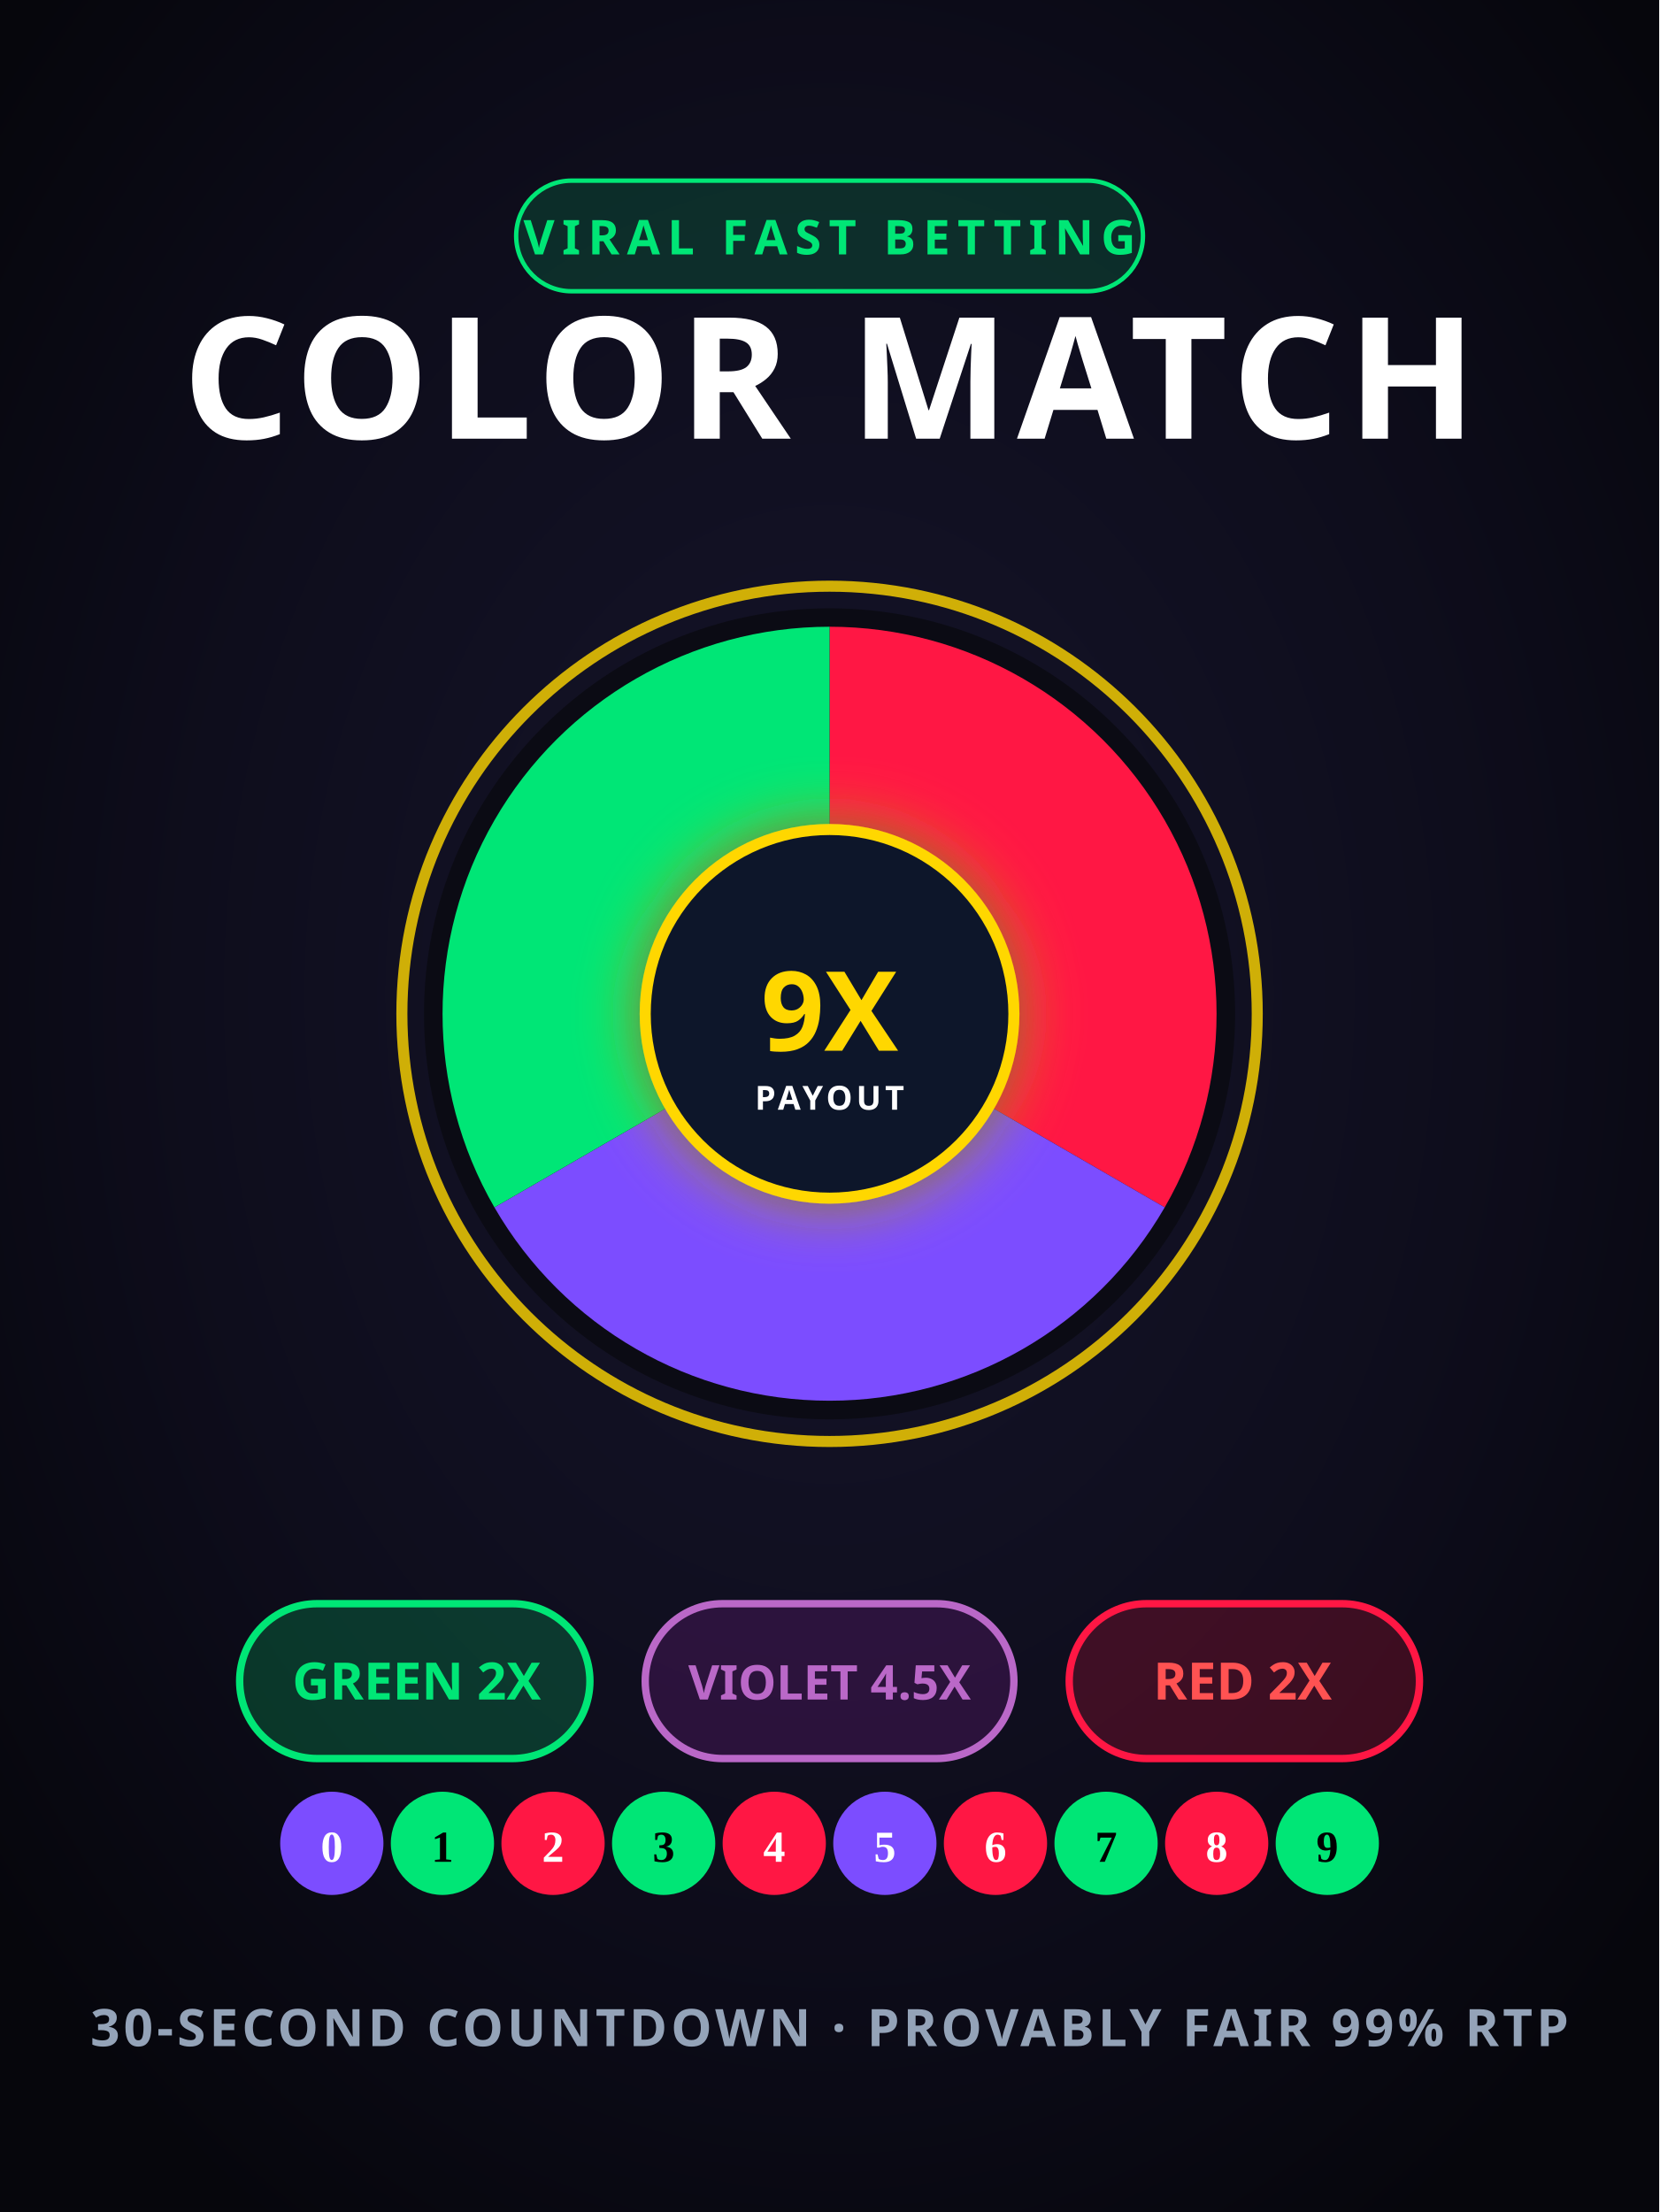
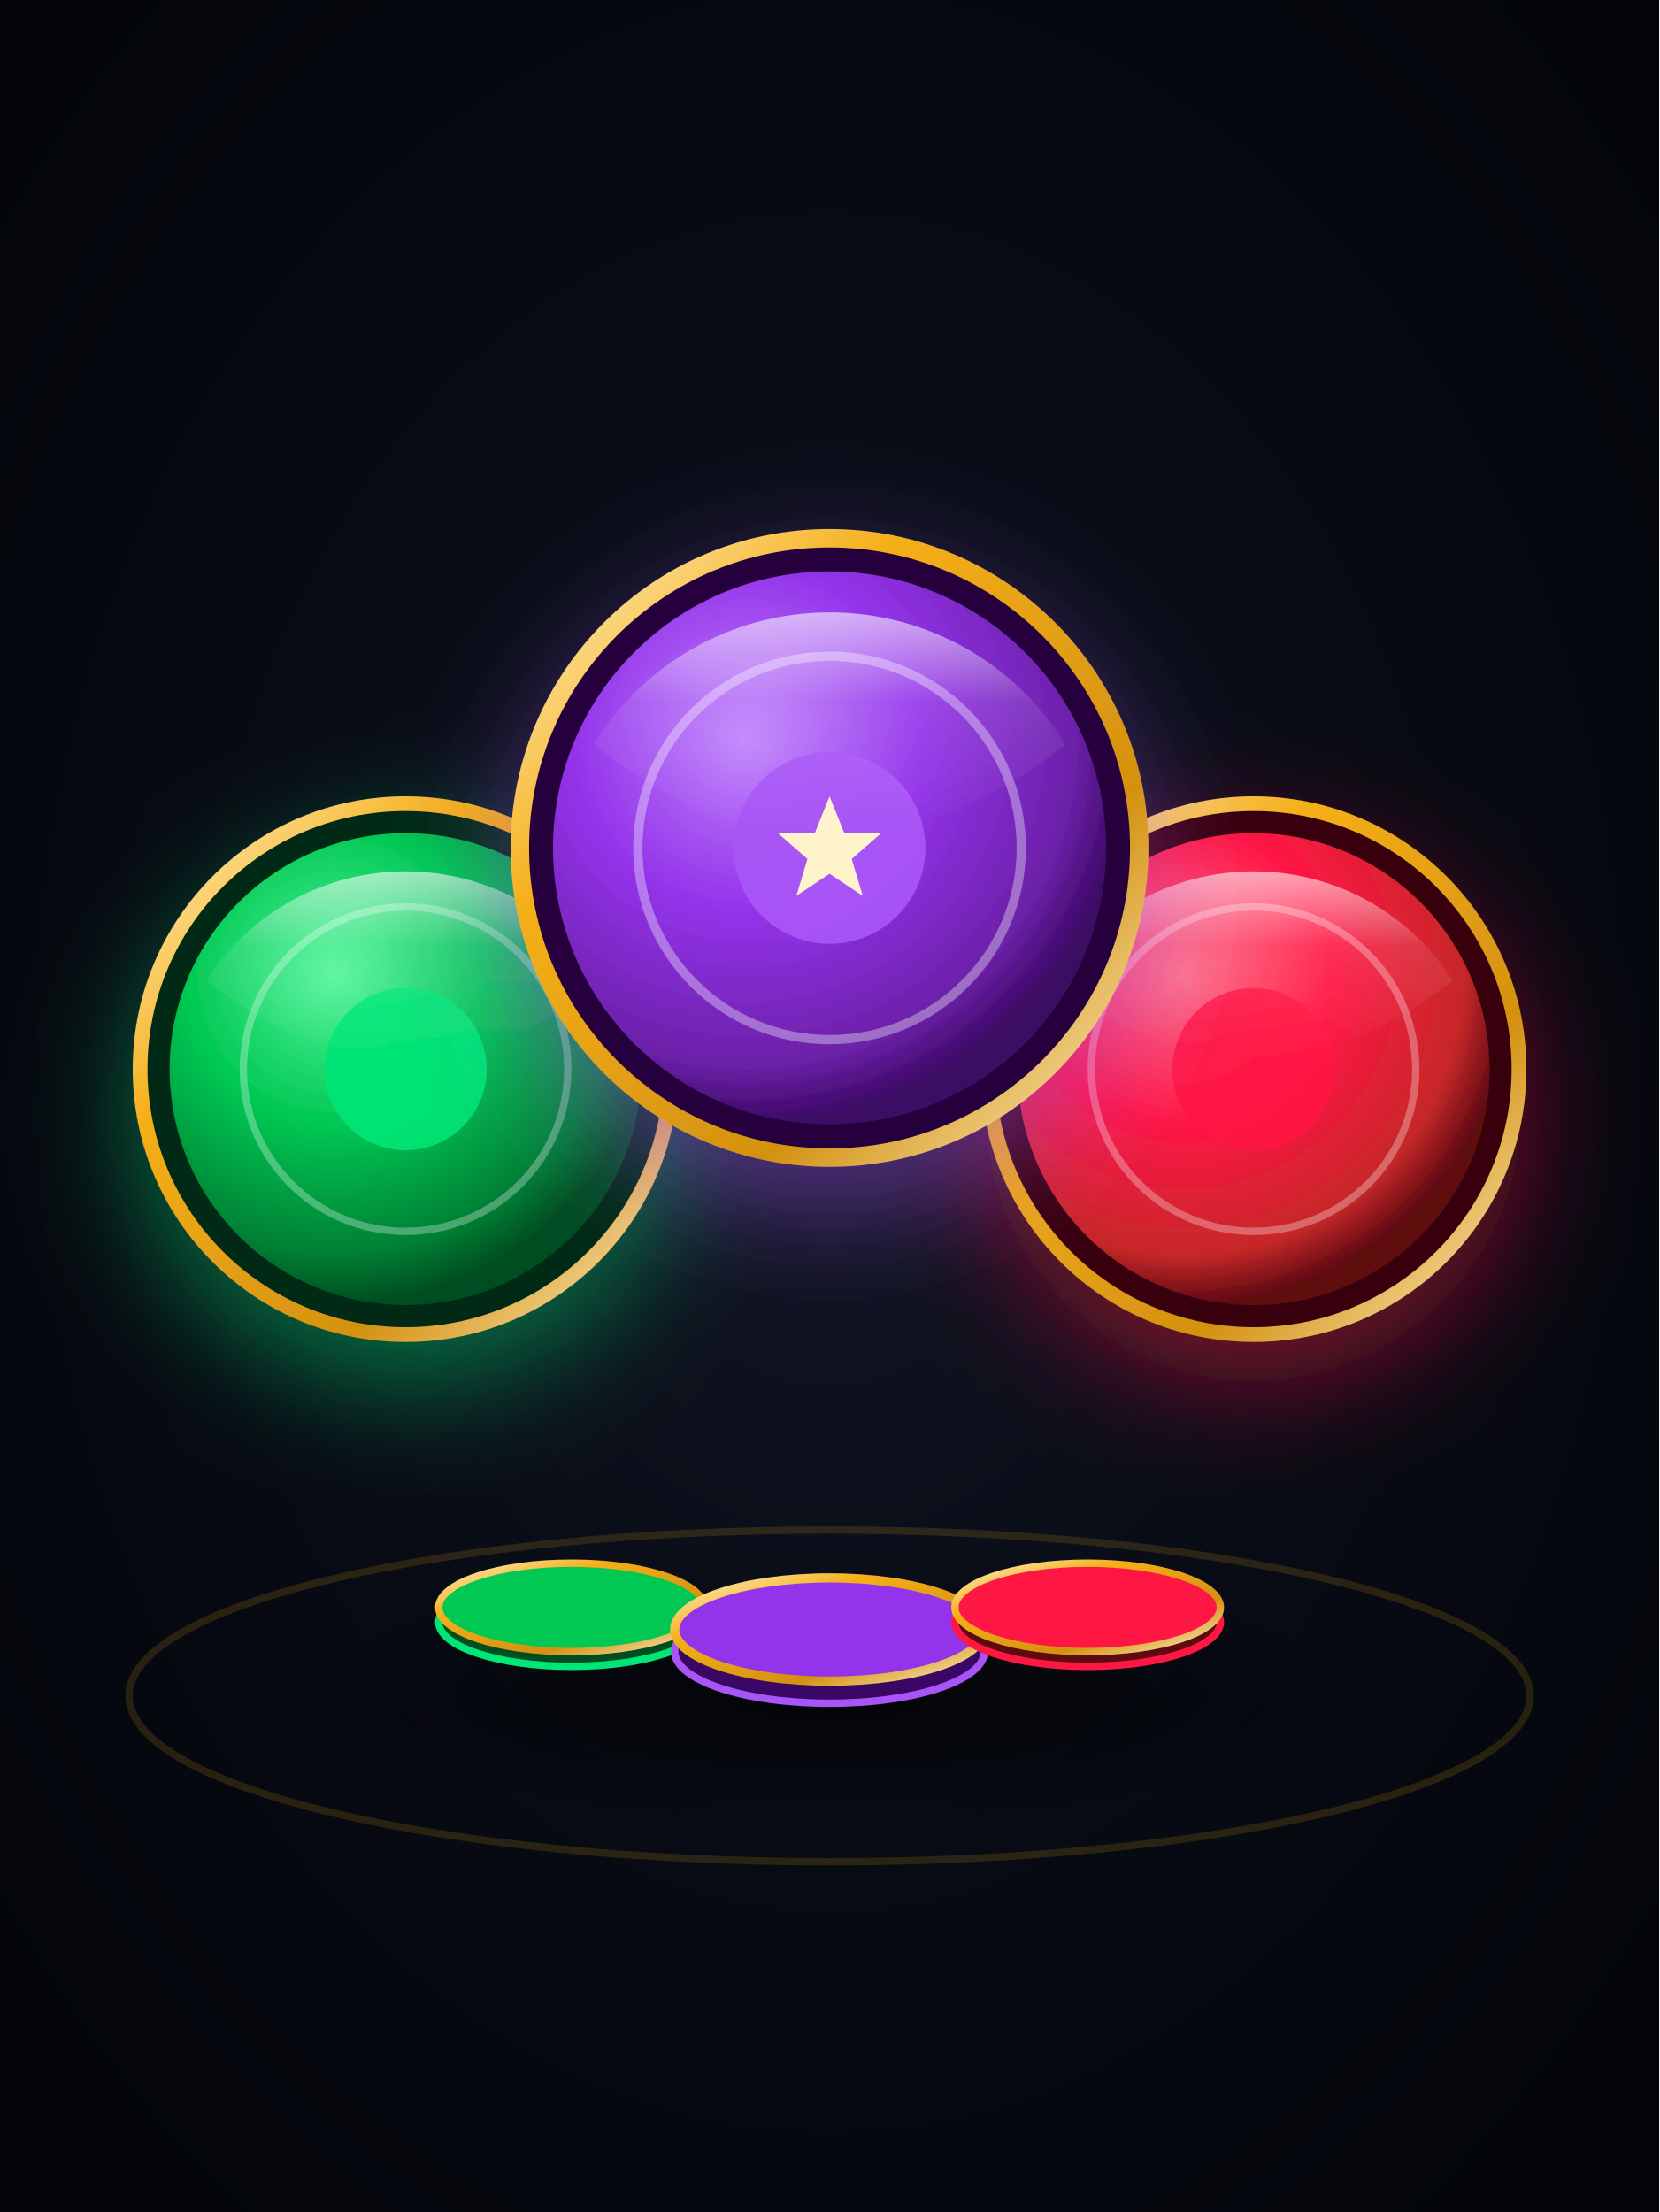
<svg xmlns="http://www.w3.org/2000/svg" viewBox="0 0 450 600" width="100%" height="100%">
  <defs>
-     <radialGradient id="cyberBg" cx="50%" cy="45%" r="65%">
-       <stop offset="0%" stop-color="#16152b" />
-       <stop offset="60%" stop-color="#0e0d1c" />
-       <stop offset="100%" stop-color="#06060c" />
+     <radialGradient id="bgGlow" cx="50%" cy="48%" r="65%">
+       <stop offset="0%" stop-color="#111625" />
+       <stop offset="55%" stop-color="#080b14" />
+       <stop offset="100%" stop-color="#03050a" />
    </radialGradient>
-     <filter id="neonGlow" x="-20%" y="-20%" width="140%" height="140%">
-       <feGaussianBlur stdDeviation="8" result="blur" />
-       <feComposite in="SourceGraphic" in2="blur" operator="over" />
+     <linearGradient id="glassGloss" x1="0%" y1="0%" x2="0%" y2="100%">
+       <stop offset="0%" stop-color="#ffffff" stop-opacity="0.6" />
+       <stop offset="40%" stop-color="#ffffff" stop-opacity="0.1" />
+       <stop offset="100%" stop-color="#ffffff" stop-opacity="0" />
+     </linearGradient>
+     <radialGradient id="greenDisc" cx="35%" cy="30%" r="70%">
+       <stop offset="0%" stop-color="#55f59c" />
+       <stop offset="45%" stop-color="#00c853" />
+       <stop offset="85%" stop-color="#007e33" />
+       <stop offset="100%" stop-color="#004d20" />
+     </radialGradient>
+     <filter id="greenGlow" x="-30%" y="-30%" width="160%" height="160%">
+       <feDropShadow dx="0" dy="12" stdDeviation="16" flood-color="#00e676" flood-opacity="0.45" />
    </filter>
+     <radialGradient id="violetDisc" cx="35%" cy="30%" r="70%">
+       <stop offset="0%" stop-color="#c084fc" />
+       <stop offset="45%" stop-color="#9333ea" />
+       <stop offset="85%" stop-color="#6b21a8" />
+       <stop offset="100%" stop-color="#3b0764" />
+     </radialGradient>
+     <filter id="violetGlow" x="-30%" y="-30%" width="160%" height="160%">
+       <feDropShadow dx="0" dy="12" stdDeviation="16" flood-color="#a855f7" flood-opacity="0.45" />
+     </filter>
+     <radialGradient id="redDisc" cx="35%" cy="30%" r="70%">
+       <stop offset="0%" stop-color="#ff6b81" />
+       <stop offset="45%" stop-color="#ff1744" />
+       <stop offset="85%" stop-color="#c62828" />
+       <stop offset="100%" stop-color="#5f0911" />
+     </radialGradient>
+     <filter id="redGlow" x="-30%" y="-30%" width="160%" height="160%">
+       <feDropShadow dx="0" dy="12" stdDeviation="16" flood-color="#ff1744" flood-opacity="0.45" />
+     </filter>
+     <linearGradient id="goldRim" x1="0%" y1="0%" x2="100%" y2="100%">
+       <stop offset="0%" stop-color="#fff3cc" />
+       <stop offset="30%" stop-color="#f5af19" />
+       <stop offset="70%" stop-color="#d49110" />
+       <stop offset="100%" stop-color="#fff3cc" />
+     </linearGradient>
+     <radialGradient id="floorShadow" cx="50%" cy="50%" r="50%">
+       <stop offset="0%" stop-color="#000000" stop-opacity="0.7" />
+       <stop offset="100%" stop-color="#000000" stop-opacity="0" />
+     </radialGradient>
  </defs>
-   <rect width="450" height="600" fill="url(#cyberBg)" />
-   <g transform="translate(225, 75)">
-     <rect x="-85" y="-26" width="170" height="30" rx="15" fill="rgba(0, 230, 118, 0.15)" stroke="#00e676" stroke-width="1.2" />
-     <text x="0" y="-6" text-anchor="middle" fill="#00e676" font-family="sans-serif" font-size="13" font-weight="800" letter-spacing="2">
-       VIRAL FAST BETTING
-     </text>
-     <text x="0" y="44" text-anchor="middle" fill="#ffffff" font-family="'Impact', sans-serif" font-size="46" font-weight="900" letter-spacing="2">
-       COLOR MATCH
-     </text>
+   <rect width="450" height="600" fill="url(#bgGlow)" />
+   <ellipse cx="225" cy="460" rx="190" ry="45" fill="none" stroke="rgba(245, 175, 25, 0.15)" stroke-width="2" />
+   <ellipse cx="225" cy="460" rx="150" ry="35" fill="url(#floorShadow)" />
+   <g transform="translate(110, 290)" filter="url(#greenGlow)">
+     <circle cx="0" cy="0" r="72" fill="#022a12" stroke="url(#goldRim)" stroke-width="4" />
+     <circle cx="0" cy="0" r="64" fill="url(#greenDisc)" />
+     <circle cx="0" cy="0" r="44" fill="none" stroke="rgba(255, 255, 255, 0.3)" stroke-width="2" />
+     <circle cx="0" cy="0" r="22" fill="#00e676" opacity="0.9" />
+     <path d="M -54 -24 A 64 64 0 0 1 54 -24 Q 0 18 -54 -24 Z" fill="url(#glassGloss)" />
  </g>
-   <g transform="translate(225, 275)">
-     <circle cx="0" cy="0" r="116" fill="none" stroke="#ffd700" stroke-width="3" opacity="0.8" />
-     <circle cx="0" cy="0" r="110" fill="#0b0b14" />
-     <path d="M 0 0 L 0 -105 A 105 105 0 0 1 90.9 52.5 Z" fill="#ff1744" />
-     <path d="M 0 0 L 90.9 52.5 A 105 105 0 0 1 -90.9 52.5 Z" fill="#7c4dff" />
-     <path d="M 0 0 L -90.9 52.5 A 105 105 0 0 1 0 -105 Z" fill="#00e676" />
-     <circle cx="0" cy="0" r="50" fill="#0f172a" stroke="#ffd700" stroke-width="3" filter="url(#neonGlow)" />
-     <text x="0" y="10" text-anchor="middle" fill="#ffd700" font-family="'Impact', sans-serif" font-size="30" font-weight="900">
-       9X
-     </text>
-     <text x="0" y="26" text-anchor="middle" fill="#fff" font-family="sans-serif" font-size="9" font-weight="800" letter-spacing="1">
-       PAYOUT
-     </text>
+   <g transform="translate(340, 290)" filter="url(#redGlow)">
+     <circle cx="0" cy="0" r="72" fill="#38060a" stroke="url(#goldRim)" stroke-width="4" />
+     <circle cx="0" cy="0" r="64" fill="url(#redDisc)" />
+     <circle cx="0" cy="0" r="44" fill="none" stroke="rgba(255, 255, 255, 0.3)" stroke-width="2" />
+     <circle cx="0" cy="0" r="22" fill="#ff1744" opacity="0.9" />
+     <path d="M -54 -24 A 64 64 0 0 1 54 -24 Q 0 18 -54 -24 Z" fill="url(#glassGloss)" />
  </g>
-   <g transform="translate(225, 435)">
-     <rect x="-160" y="0" width="95" height="42" rx="21" fill="rgba(0, 230, 118, 0.2)" stroke="#00e676" stroke-width="2" />
-     <text x="-112" y="26" text-anchor="middle" fill="#00e676" font-family="sans-serif" font-size="14" font-weight="900">GREEN 2X</text>
-     <rect x="-50" y="0" width="100" height="42" rx="21" fill="rgba(156, 39, 176, 0.2)" stroke="#ba68c8" stroke-width="2" />
-     <text x="0" y="26" text-anchor="middle" fill="#ba68c8" font-family="sans-serif" font-size="13" font-weight="900">VIOLET 4.5X</text>
-     <rect x="65" y="0" width="95" height="42" rx="21" fill="rgba(255, 23, 68, 0.2)" stroke="#ff1744" stroke-width="2" />
-     <text x="112" y="26" text-anchor="middle" fill="#ff5252" font-family="sans-serif" font-size="14" font-weight="900">RED 2X</text>
+   <g transform="translate(225, 230)" filter="url(#violetGlow)">
+     <circle cx="0" cy="0" r="84" fill="#25053d" stroke="url(#goldRim)" stroke-width="5" />
+     <circle cx="0" cy="0" r="75" fill="url(#violetDisc)" />
+     <circle cx="0" cy="0" r="52" fill="none" stroke="rgba(255, 255, 255, 0.35)" stroke-width="2.5" />
+     <circle cx="0" cy="0" r="26" fill="#a855f7" opacity="0.95" />
+     <polygon points="0,-14 4,-4 14,-4 6,3 9,13 0,7 -9,13 -6,3 -14,-4 -4,-4" fill="#fff3cc" />
+     <path d="M -64 -28 A 75 75 0 0 1 64 -28 Q 0 22 -64 -28 Z" fill="url(#glassGloss)" />
  </g>
-   <g transform="translate(225, 500)">
-     <circle cx="-135" cy="0" r="14" fill="#7c4dff" />
-     <text x="-135" y="5" text-anchor="middle" fill="#fff" font-size="12" font-weight="900">0</text>
-     <circle cx="-105" cy="0" r="14" fill="#00e676" />
-     <text x="-105" y="5" text-anchor="middle" fill="#000" font-size="12" font-weight="900">1</text>
-     <circle cx="-75" cy="0" r="14" fill="#ff1744" />
-     <text x="-75" y="5" text-anchor="middle" fill="#fff" font-size="12" font-weight="900">2</text>
-     <circle cx="-45" cy="0" r="14" fill="#00e676" />
-     <text x="-45" y="5" text-anchor="middle" fill="#000" font-size="12" font-weight="900">3</text>
-     <circle cx="-15" cy="0" r="14" fill="#ff1744" />
-     <text x="-15" y="5" text-anchor="middle" fill="#fff" font-size="12" font-weight="900">4</text>
-     <circle cx="15" cy="0" r="14" fill="#7c4dff" />
-     <text x="15" y="5" text-anchor="middle" fill="#fff" font-size="12" font-weight="900">5</text>
-     <circle cx="45" cy="0" r="14" fill="#ff1744" />
-     <text x="45" y="5" text-anchor="middle" fill="#fff" font-size="12" font-weight="900">6</text>
-     <circle cx="75" cy="0" r="14" fill="#00e676" />
-     <text x="75" y="5" text-anchor="middle" fill="#000" font-size="12" font-weight="900">7</text>
-     <circle cx="105" cy="0" r="14" fill="#ff1744" />
-     <text x="105" y="5" text-anchor="middle" fill="#fff" font-size="12" font-weight="900">8</text>
-     <circle cx="135" cy="0" r="14" fill="#00e676" />
-     <text x="135" y="5" text-anchor="middle" fill="#000" font-size="12" font-weight="900">9</text>
-   </g>
-   <g transform="translate(225, 555)">
-     <text x="0" y="0" text-anchor="middle" fill="#94a3b8" font-family="sans-serif" font-size="14" font-weight="700" letter-spacing="1">
-       30-SECOND COUNTDOWN · PROVABLY FAIR 99% RTP
-     </text>
+   <g transform="translate(225, 430)">
+     <ellipse cx="-70" cy="10" rx="36" ry="12" fill="#004d20" stroke="#00e676" stroke-width="2" />
+     <ellipse cx="-70" cy="6" rx="36" ry="12" fill="#00c853" stroke="url(#goldRim)" stroke-width="2" />
+     <ellipse cx="0" cy="18" rx="42" ry="14" fill="#3b0764" stroke="#a855f7" stroke-width="2" />
+     <ellipse cx="0" cy="12" rx="42" ry="14" fill="#9333ea" stroke="url(#goldRim)" stroke-width="2.5" />
+     <ellipse cx="70" cy="10" rx="36" ry="12" fill="#5f0911" stroke="#ff1744" stroke-width="2" />
+     <ellipse cx="70" cy="6" rx="36" ry="12" fill="#ff1744" stroke="url(#goldRim)" stroke-width="2" />
  </g>
</svg>
